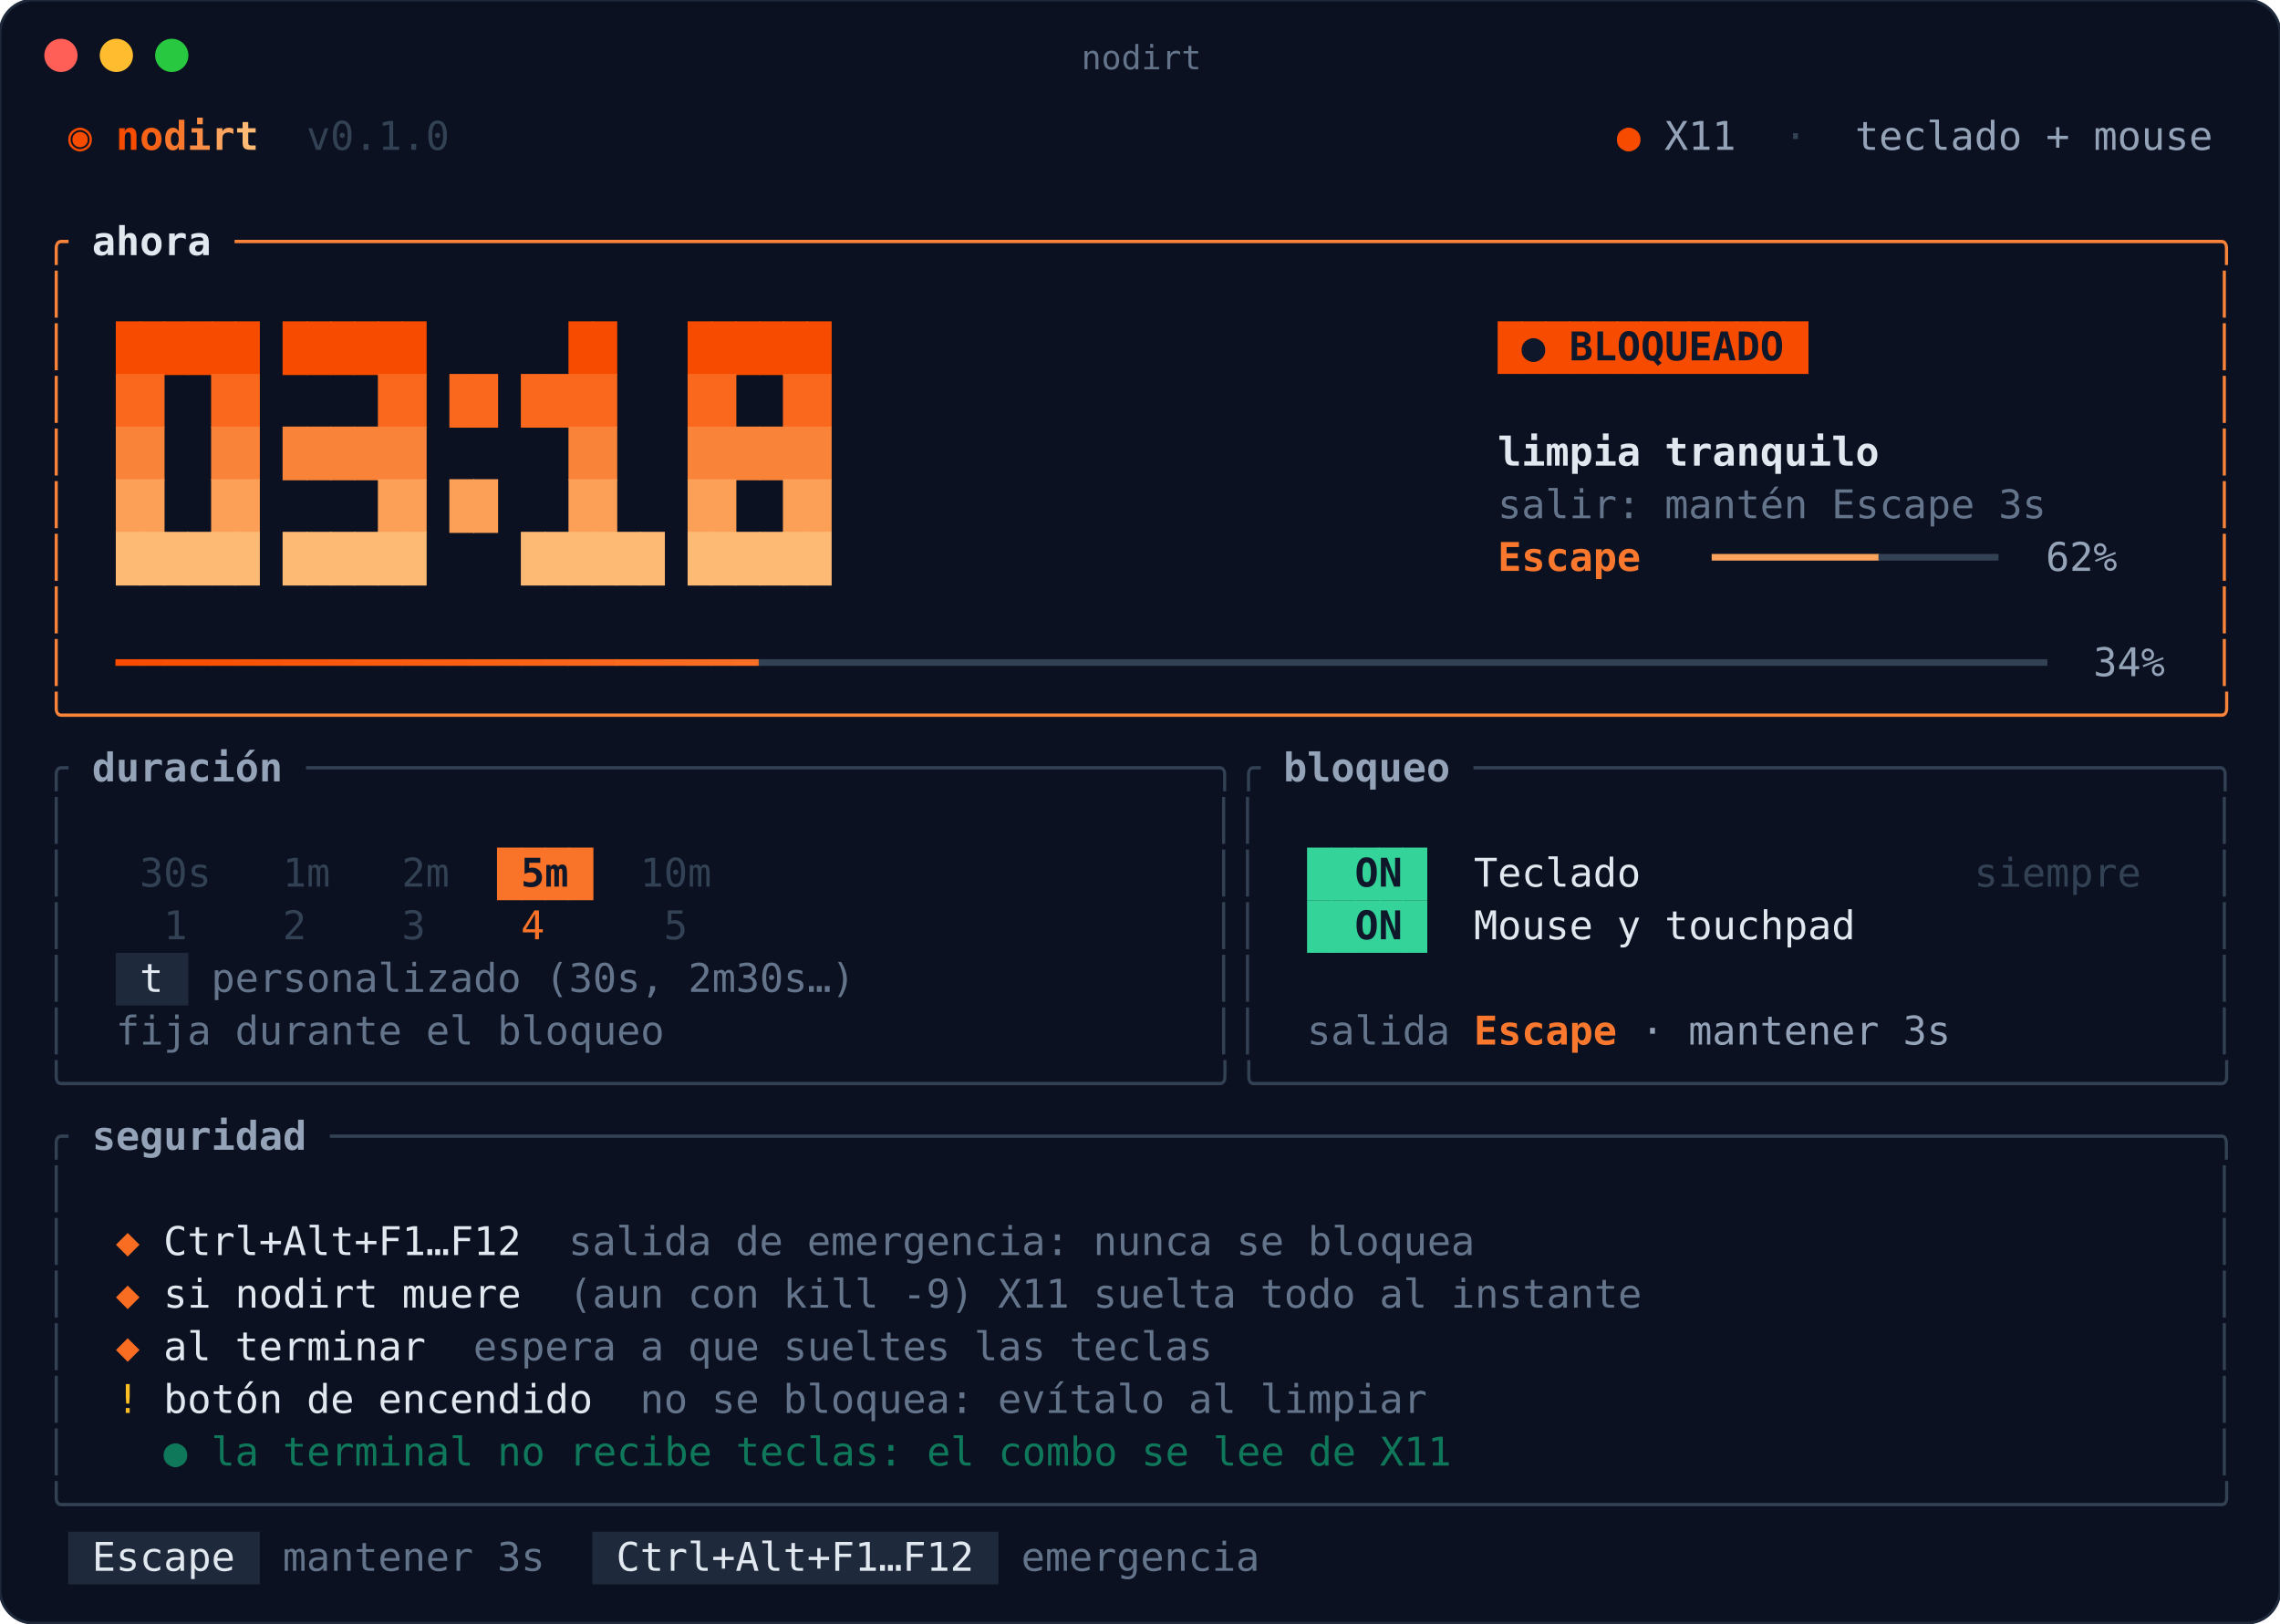
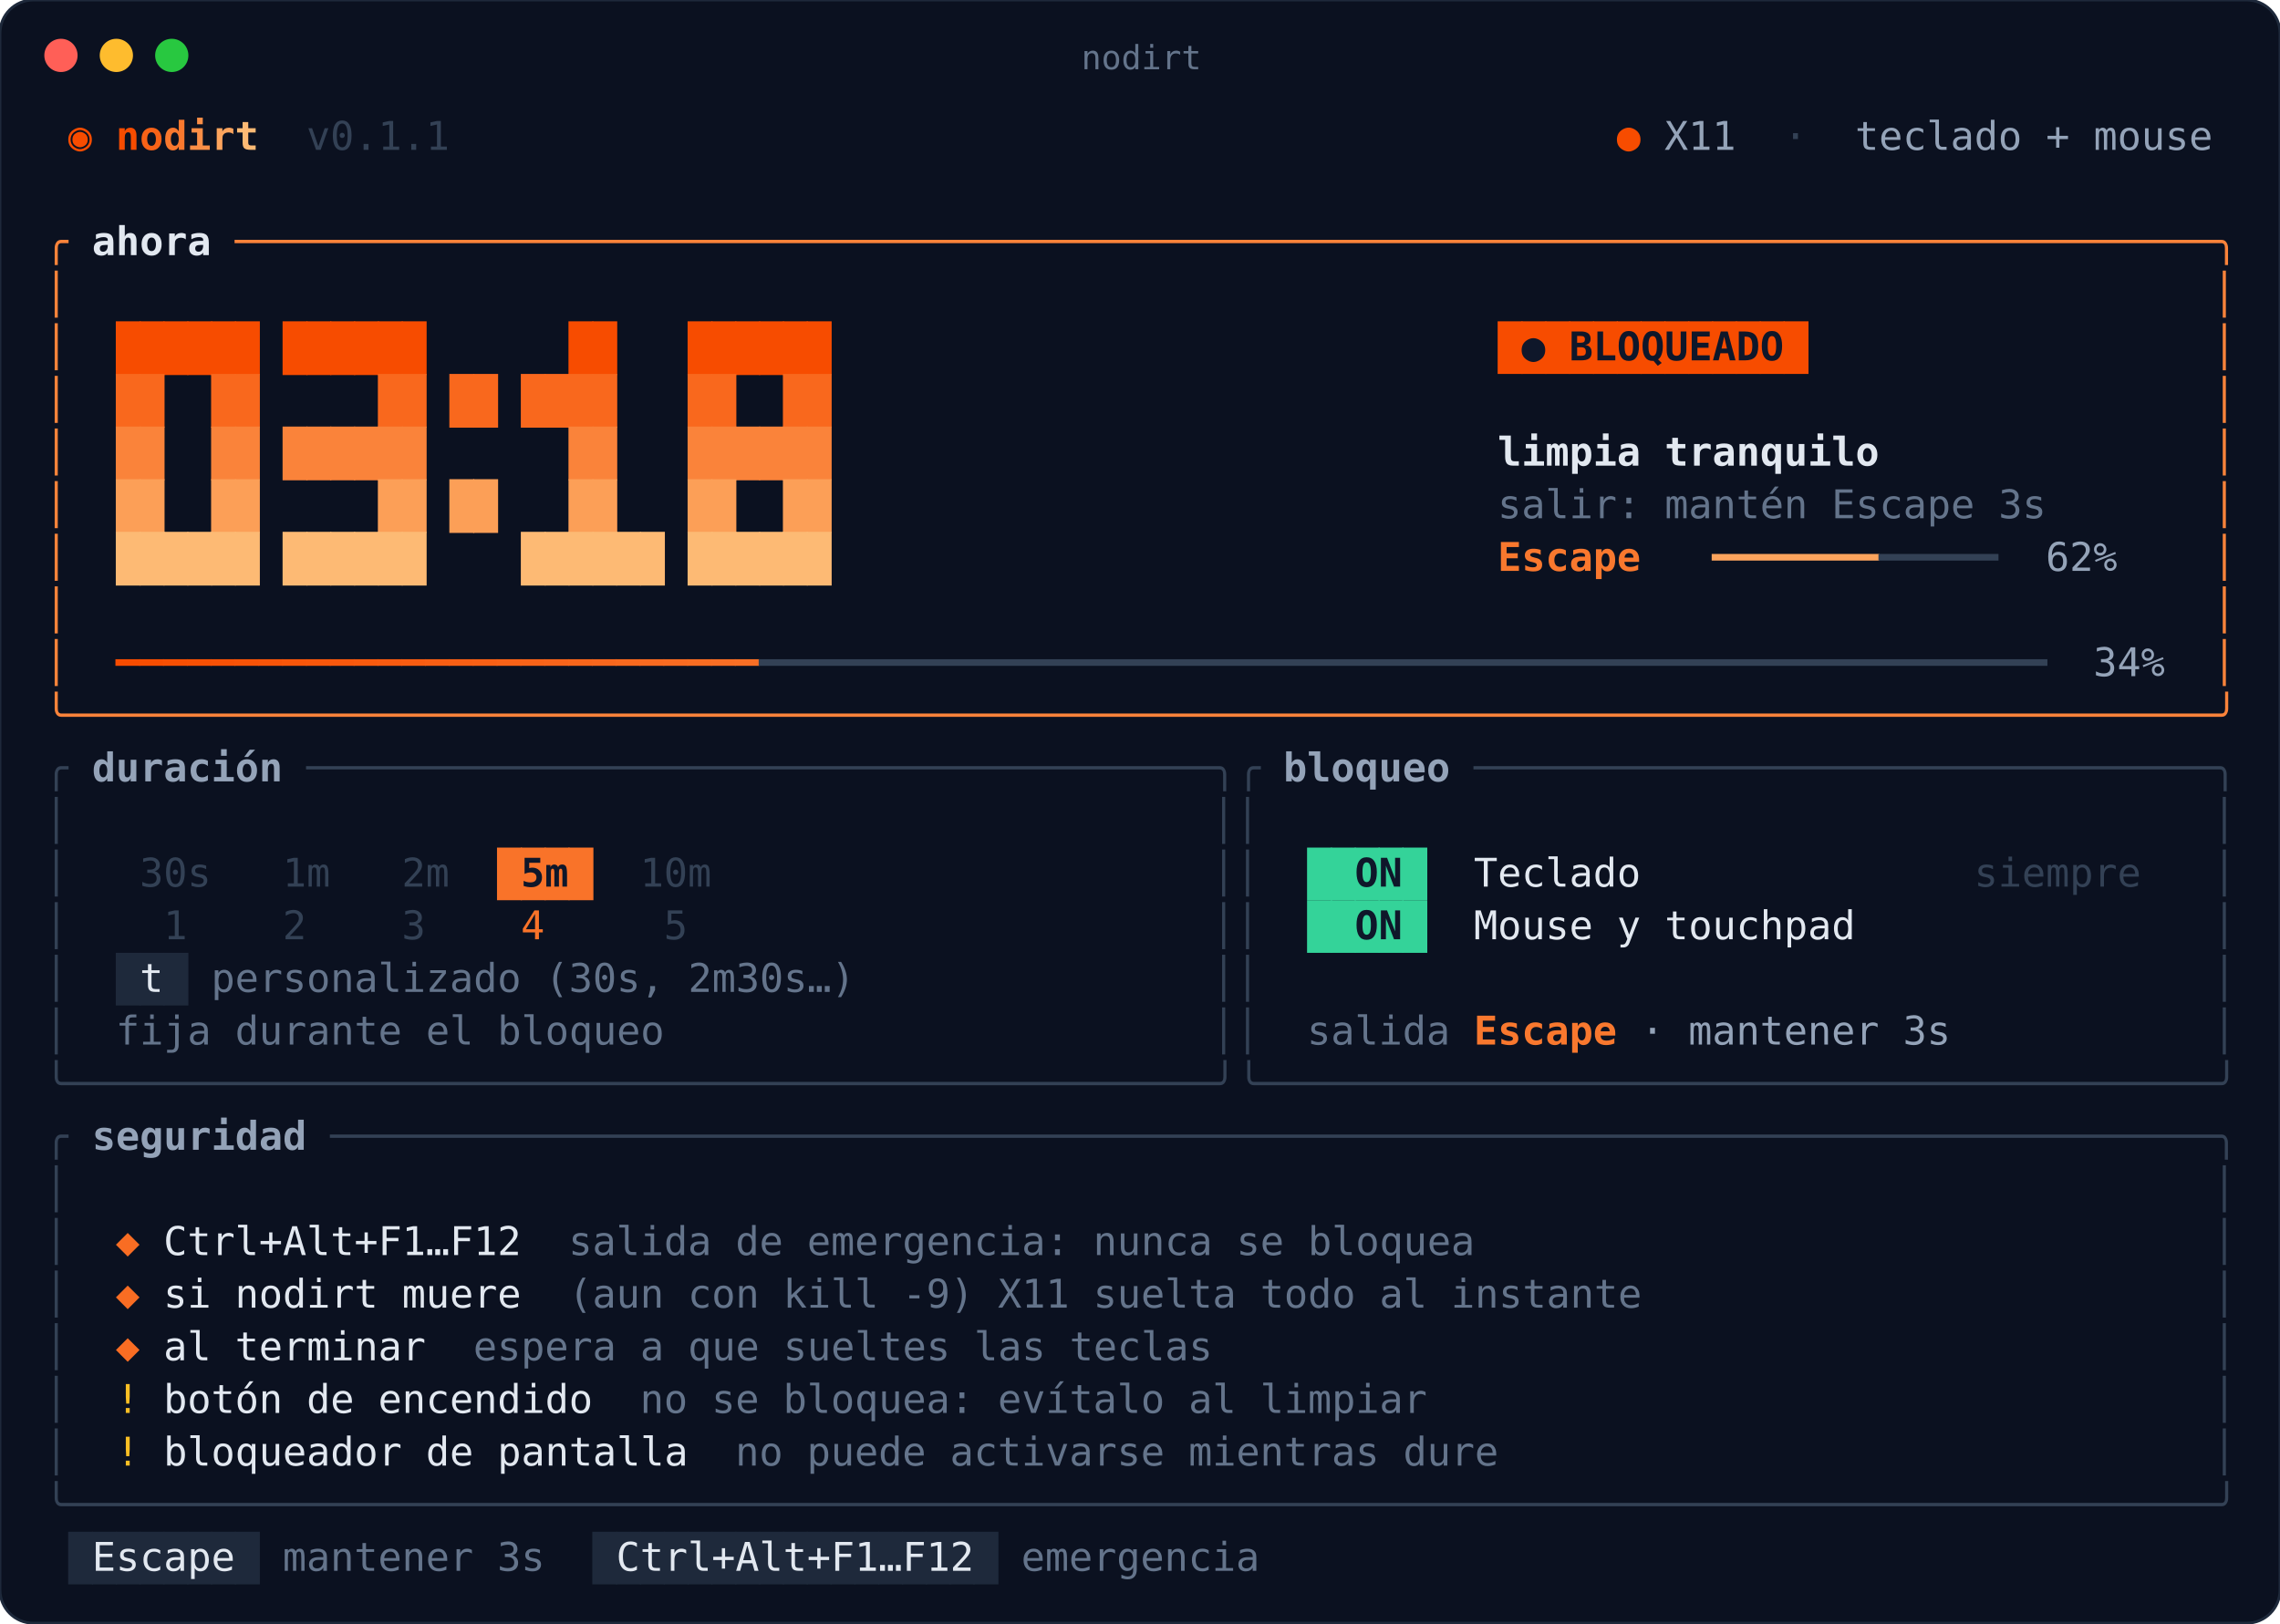
<svg xmlns="http://www.w3.org/2000/svg" xml:space="preserve" width="823" height="586" viewBox="0 0 823 586">
  <style>text{font-family:"JetBrains Mono","Fira Code","DejaVu Sans Mono",Menlo,Consolas,monospace;font-size:14.3px;white-space:pre}</style>
  <rect width="100%" height="100%" rx="12" fill="#0b1120" stroke="#1e293b" />
  <circle cx="22" cy="20" r="6" fill="#ff5f57" />
  <circle cx="42" cy="20" r="6" fill="#febc2e" />
  <circle cx="62" cy="20" r="6" fill="#28c840" />
  <text x="412" y="25" fill="#64748b" text-anchor="middle" style="font-size:12px">nodirt</text>
  <text x="24.6" y="54.1" fill="#f74c00" textLength="17.2" lengthAdjust="spacingAndGlyphs">◉ </text>
  <text x="41.8" y="54.1" fill="#f74c00" font-weight="700" textLength="8.6" lengthAdjust="spacingAndGlyphs">n</text>
  <text x="50.4" y="54.1" fill="#f86217" font-weight="700" textLength="8.6" lengthAdjust="spacingAndGlyphs">o</text>
  <text x="59.0" y="54.1" fill="#f9782e" font-weight="700" textLength="8.6" lengthAdjust="spacingAndGlyphs">d</text>
  <text x="67.6" y="54.1" fill="#fb8e46" font-weight="700" textLength="8.6" lengthAdjust="spacingAndGlyphs">i</text>
  <text x="76.2" y="54.1" fill="#fca45d" font-weight="700" textLength="8.6" lengthAdjust="spacingAndGlyphs">r</text>
  <text x="84.8" y="54.1" fill="#fdba74" font-weight="700" textLength="8.6" lengthAdjust="spacingAndGlyphs">t</text>
-   <text x="93.4" y="54.1" fill="#334155" textLength="68.8" lengthAdjust="spacingAndGlyphs">  v0.1.0</text>
+   <text x="93.4" y="54.1" fill="#334155" textLength="68.8" lengthAdjust="spacingAndGlyphs">  v0.1.1</text>
  <text x="583.6" y="54.1" fill="#f74c00" textLength="17.2" lengthAdjust="spacingAndGlyphs">● </text>
  <text x="600.8" y="54.1" fill="#94a3b8" textLength="25.8" lengthAdjust="spacingAndGlyphs">X11</text>
  <text x="626.6" y="54.1" fill="#334155" textLength="43.0" lengthAdjust="spacingAndGlyphs">  ·  </text>
  <text x="669.6" y="54.1" fill="#94a3b8" textLength="129.0" lengthAdjust="spacingAndGlyphs">teclado + mouse</text>
  <text x="16.0" y="92.1" fill="#fa833a" textLength="17.2" lengthAdjust="spacingAndGlyphs">╭ </text>
  <text x="33.2" y="92.1" fill="#e2e8f0" font-weight="700" textLength="43.0" lengthAdjust="spacingAndGlyphs">ahora</text>
  <text x="76.2" y="92.1" fill="#fa833a" textLength="731.0" lengthAdjust="spacingAndGlyphs"> ───────────────────────────────────────────────────────────────────────────────────╮</text>
  <text x="16.0" y="111.1" fill="#fa833a" textLength="8.6" lengthAdjust="spacingAndGlyphs">│</text>
  <text x="798.6" y="111.1" fill="#fa833a" textLength="8.6" lengthAdjust="spacingAndGlyphs">│</text>
  <rect x="41.8" y="116.0" width="9.0" height="19.4" fill="#f74c00" />
  <rect x="50.4" y="116.0" width="9.0" height="19.4" fill="#f74c00" />
  <rect x="59.0" y="116.0" width="9.0" height="19.4" fill="#f74c00" />
  <rect x="67.6" y="116.0" width="9.0" height="19.4" fill="#f74c00" />
  <rect x="76.2" y="116.0" width="9.0" height="19.4" fill="#f74c00" />
  <rect x="84.8" y="116.0" width="9.0" height="19.4" fill="#f74c00" />
  <rect x="102.0" y="116.0" width="9.0" height="19.4" fill="#f74c00" />
  <rect x="110.6" y="116.0" width="9.0" height="19.4" fill="#f74c00" />
  <rect x="119.2" y="116.0" width="9.0" height="19.4" fill="#f74c00" />
  <rect x="127.8" y="116.0" width="9.0" height="19.4" fill="#f74c00" />
  <rect x="136.4" y="116.0" width="9.0" height="19.4" fill="#f74c00" />
  <rect x="145.0" y="116.0" width="9.0" height="19.4" fill="#f74c00" />
  <rect x="205.2" y="116.0" width="9.0" height="19.4" fill="#f74c00" />
  <rect x="213.8" y="116.0" width="9.0" height="19.4" fill="#f74c00" />
  <rect x="248.2" y="116.0" width="9.0" height="19.4" fill="#f74c00" />
  <rect x="256.8" y="116.0" width="9.0" height="19.4" fill="#f74c00" />
  <rect x="265.4" y="116.0" width="9.0" height="19.4" fill="#f74c00" />
  <rect x="274.0" y="116.0" width="9.0" height="19.4" fill="#f74c00" />
  <rect x="282.6" y="116.0" width="9.0" height="19.4" fill="#f74c00" />
  <rect x="291.2" y="116.0" width="9.0" height="19.4" fill="#f74c00" />
  <rect x="540.6" y="116.0" width="9.0" height="19" fill="#f74c00" />
  <rect x="549.2" y="116.0" width="9.0" height="19" fill="#f74c00" />
  <rect x="557.8" y="116.0" width="9.0" height="19" fill="#f74c00" />
  <rect x="566.4" y="116.0" width="9.0" height="19" fill="#f74c00" />
  <rect x="575.0" y="116.0" width="9.0" height="19" fill="#f74c00" />
  <rect x="583.6" y="116.0" width="9.0" height="19" fill="#f74c00" />
  <rect x="592.2" y="116.0" width="9.0" height="19" fill="#f74c00" />
  <rect x="600.8" y="116.0" width="9.0" height="19" fill="#f74c00" />
  <rect x="609.4" y="116.0" width="9.0" height="19" fill="#f74c00" />
  <rect x="618.0" y="116.0" width="9.0" height="19" fill="#f74c00" />
  <rect x="626.6" y="116.0" width="9.0" height="19" fill="#f74c00" />
  <rect x="635.2" y="116.0" width="9.0" height="19" fill="#f74c00" />
  <rect x="643.8" y="116.0" width="9.0" height="19" fill="#f74c00" />
  <text x="16.0" y="130.1" fill="#fa833a" textLength="8.6" lengthAdjust="spacingAndGlyphs">│</text>
  <text x="540.6" y="130.1" fill="#0f172a" font-weight="700" textLength="111.8" lengthAdjust="spacingAndGlyphs"> ● BLOQUEADO </text>
  <text x="798.6" y="130.1" fill="#fa833a" textLength="8.6" lengthAdjust="spacingAndGlyphs">│</text>
  <rect x="41.8" y="135.0" width="9.0" height="19.4" fill="#f9681d" />
  <rect x="50.4" y="135.0" width="9.0" height="19.4" fill="#f9681d" />
  <rect x="76.2" y="135.0" width="9.0" height="19.4" fill="#f9681d" />
  <rect x="84.8" y="135.0" width="9.0" height="19.4" fill="#f9681d" />
  <rect x="136.4" y="135.0" width="9.0" height="19.4" fill="#f9681d" />
  <rect x="145.0" y="135.0" width="9.0" height="19.4" fill="#f9681d" />
  <rect x="162.2" y="135.0" width="9.0" height="19.4" fill="#f9681d" />
  <rect x="170.8" y="135.0" width="9.0" height="19.4" fill="#f9681d" />
  <rect x="188.0" y="135.0" width="9.0" height="19.4" fill="#f9681d" />
  <rect x="196.6" y="135.0" width="9.0" height="19.4" fill="#f9681d" />
  <rect x="205.2" y="135.0" width="9.0" height="19.4" fill="#f9681d" />
  <rect x="213.8" y="135.0" width="9.0" height="19.4" fill="#f9681d" />
  <rect x="248.2" y="135.0" width="9.0" height="19.4" fill="#f9681d" />
  <rect x="256.8" y="135.0" width="9.0" height="19.4" fill="#f9681d" />
  <rect x="282.6" y="135.0" width="9.0" height="19.4" fill="#f9681d" />
  <rect x="291.2" y="135.0" width="9.0" height="19.4" fill="#f9681d" />
  <text x="16.0" y="149.1" fill="#fa833a" textLength="8.6" lengthAdjust="spacingAndGlyphs">│</text>
  <text x="798.6" y="149.1" fill="#fa833a" textLength="8.6" lengthAdjust="spacingAndGlyphs">│</text>
  <rect x="41.8" y="154.0" width="9.0" height="19.4" fill="#fa833a" />
  <rect x="50.4" y="154.0" width="9.0" height="19.4" fill="#fa833a" />
  <rect x="76.2" y="154.0" width="9.0" height="19.4" fill="#fa833a" />
  <rect x="84.8" y="154.0" width="9.0" height="19.4" fill="#fa833a" />
  <rect x="102.0" y="154.0" width="9.0" height="19.4" fill="#fa833a" />
  <rect x="110.6" y="154.0" width="9.0" height="19.4" fill="#fa833a" />
  <rect x="119.2" y="154.0" width="9.0" height="19.4" fill="#fa833a" />
  <rect x="127.8" y="154.0" width="9.0" height="19.4" fill="#fa833a" />
  <rect x="136.4" y="154.0" width="9.0" height="19.4" fill="#fa833a" />
  <rect x="145.0" y="154.0" width="9.0" height="19.4" fill="#fa833a" />
  <rect x="205.2" y="154.0" width="9.0" height="19.4" fill="#fa833a" />
  <rect x="213.8" y="154.0" width="9.0" height="19.4" fill="#fa833a" />
  <rect x="248.2" y="154.0" width="9.0" height="19.4" fill="#fa833a" />
  <rect x="256.8" y="154.0" width="9.0" height="19.4" fill="#fa833a" />
  <rect x="265.4" y="154.0" width="9.0" height="19.4" fill="#fa833a" />
  <rect x="274.0" y="154.0" width="9.0" height="19.4" fill="#fa833a" />
  <rect x="282.6" y="154.0" width="9.0" height="19.4" fill="#fa833a" />
  <rect x="291.2" y="154.0" width="9.0" height="19.4" fill="#fa833a" />
  <text x="16.0" y="168.1" fill="#fa833a" textLength="8.6" lengthAdjust="spacingAndGlyphs">│</text>
  <text x="540.6" y="168.1" fill="#e2e8f0" font-weight="700" textLength="137.6" lengthAdjust="spacingAndGlyphs">limpia tranquilo</text>
  <text x="798.6" y="168.1" fill="#fa833a" textLength="8.6" lengthAdjust="spacingAndGlyphs">│</text>
  <rect x="41.8" y="173.0" width="9.0" height="19.4" fill="#fc9f57" />
  <rect x="50.4" y="173.0" width="9.0" height="19.4" fill="#fc9f57" />
  <rect x="76.2" y="173.0" width="9.0" height="19.4" fill="#fc9f57" />
  <rect x="84.8" y="173.0" width="9.0" height="19.4" fill="#fc9f57" />
  <rect x="136.4" y="173.0" width="9.0" height="19.4" fill="#fc9f57" />
  <rect x="145.0" y="173.0" width="9.0" height="19.4" fill="#fc9f57" />
  <rect x="162.2" y="173.0" width="9.0" height="19.4" fill="#fc9f57" />
  <rect x="170.8" y="173.0" width="9.0" height="19.4" fill="#fc9f57" />
  <rect x="205.2" y="173.0" width="9.0" height="19.4" fill="#fc9f57" />
  <rect x="213.8" y="173.0" width="9.0" height="19.4" fill="#fc9f57" />
  <rect x="248.2" y="173.0" width="9.0" height="19.4" fill="#fc9f57" />
  <rect x="256.8" y="173.0" width="9.0" height="19.4" fill="#fc9f57" />
  <rect x="282.6" y="173.0" width="9.0" height="19.4" fill="#fc9f57" />
  <rect x="291.2" y="173.0" width="9.0" height="19.4" fill="#fc9f57" />
  <text x="16.0" y="187.1" fill="#fa833a" textLength="8.6" lengthAdjust="spacingAndGlyphs">│</text>
  <text x="540.6" y="187.1" fill="#64748b" textLength="197.8" lengthAdjust="spacingAndGlyphs">salir: mantén Escape 3s</text>
  <text x="798.6" y="187.1" fill="#fa833a" textLength="8.6" lengthAdjust="spacingAndGlyphs">│</text>
  <rect x="41.8" y="192.0" width="9.0" height="19.4" fill="#fdba74" />
  <rect x="50.4" y="192.0" width="9.0" height="19.4" fill="#fdba74" />
  <rect x="59.0" y="192.0" width="9.0" height="19.4" fill="#fdba74" />
  <rect x="67.6" y="192.0" width="9.0" height="19.4" fill="#fdba74" />
  <rect x="76.2" y="192.0" width="9.0" height="19.4" fill="#fdba74" />
  <rect x="84.8" y="192.0" width="9.0" height="19.4" fill="#fdba74" />
  <rect x="102.0" y="192.0" width="9.0" height="19.4" fill="#fdba74" />
  <rect x="110.6" y="192.0" width="9.0" height="19.4" fill="#fdba74" />
  <rect x="119.2" y="192.0" width="9.0" height="19.4" fill="#fdba74" />
  <rect x="127.8" y="192.0" width="9.0" height="19.4" fill="#fdba74" />
  <rect x="136.4" y="192.0" width="9.0" height="19.4" fill="#fdba74" />
  <rect x="145.0" y="192.0" width="9.0" height="19.4" fill="#fdba74" />
  <rect x="188.0" y="192.0" width="9.0" height="19.4" fill="#fdba74" />
  <rect x="196.6" y="192.0" width="9.0" height="19.4" fill="#fdba74" />
  <rect x="205.2" y="192.0" width="9.0" height="19.4" fill="#fdba74" />
  <rect x="213.8" y="192.0" width="9.0" height="19.4" fill="#fdba74" />
  <rect x="222.4" y="192.0" width="9.0" height="19.4" fill="#fdba74" />
  <rect x="231.0" y="192.0" width="9.0" height="19.4" fill="#fdba74" />
  <rect x="248.2" y="192.0" width="9.0" height="19.4" fill="#fdba74" />
  <rect x="256.8" y="192.0" width="9.0" height="19.4" fill="#fdba74" />
  <rect x="265.4" y="192.0" width="9.0" height="19.4" fill="#fdba74" />
  <rect x="274.0" y="192.0" width="9.0" height="19.4" fill="#fdba74" />
  <rect x="282.6" y="192.0" width="9.0" height="19.4" fill="#fdba74" />
  <rect x="291.2" y="192.0" width="9.0" height="19.4" fill="#fdba74" />
  <text x="16.0" y="206.1" fill="#fa833a" textLength="8.6" lengthAdjust="spacingAndGlyphs">│</text>
  <text x="540.6" y="206.1" fill="#f9782e" font-weight="700" textLength="77.4" lengthAdjust="spacingAndGlyphs">Escape   </text>
  <text x="618.0" y="206.1" fill="#fca45d" textLength="60.2" lengthAdjust="spacingAndGlyphs">━━━━━━━</text>
  <text x="678.2" y="206.1" fill="#334155" textLength="43.0" lengthAdjust="spacingAndGlyphs">━━━━━</text>
  <text x="721.2" y="206.1" fill="#94a3b8" textLength="43.0" lengthAdjust="spacingAndGlyphs">  62%</text>
  <text x="798.6" y="206.1" fill="#fa833a" textLength="8.6" lengthAdjust="spacingAndGlyphs">│</text>
  <text x="16.0" y="225.1" fill="#fa833a" textLength="8.6" lengthAdjust="spacingAndGlyphs">│</text>
  <text x="798.6" y="225.1" fill="#fa833a" textLength="8.6" lengthAdjust="spacingAndGlyphs">│</text>
  <text x="16.0" y="244.1" fill="#fa833a" textLength="8.6" lengthAdjust="spacingAndGlyphs">│</text>
  <text x="41.8" y="244.1" fill="#f74c00" textLength="8.6" lengthAdjust="spacingAndGlyphs">━</text>
  <text x="50.4" y="244.1" fill="#f74d01" textLength="8.6" lengthAdjust="spacingAndGlyphs">━</text>
  <text x="59.0" y="244.1" fill="#f74f03" textLength="8.6" lengthAdjust="spacingAndGlyphs">━</text>
  <text x="67.6" y="244.1" fill="#f75004" textLength="8.6" lengthAdjust="spacingAndGlyphs">━</text>
  <text x="76.2" y="244.1" fill="#f75106" textLength="8.6" lengthAdjust="spacingAndGlyphs">━</text>
  <text x="84.8" y="244.1" fill="#f75307" textLength="8.6" lengthAdjust="spacingAndGlyphs">━</text>
  <text x="93.4" y="244.1" fill="#f75409" textLength="8.6" lengthAdjust="spacingAndGlyphs">━</text>
  <text x="102.0" y="244.1" fill="#f8560a" textLength="8.6" lengthAdjust="spacingAndGlyphs">━</text>
  <text x="110.6" y="244.1" fill="#f8570b" textLength="8.6" lengthAdjust="spacingAndGlyphs">━</text>
  <text x="119.2" y="244.1" fill="#f8580d" textLength="8.6" lengthAdjust="spacingAndGlyphs">━</text>
  <text x="127.8" y="244.1" fill="#f85a0e" textLength="8.6" lengthAdjust="spacingAndGlyphs">━</text>
  <text x="136.4" y="244.1" fill="#f85b10" textLength="8.6" lengthAdjust="spacingAndGlyphs">━</text>
  <text x="145.0" y="244.1" fill="#f85c11" textLength="8.6" lengthAdjust="spacingAndGlyphs">━</text>
  <text x="153.6" y="244.1" fill="#f85e13" textLength="8.6" lengthAdjust="spacingAndGlyphs">━</text>
  <text x="162.2" y="244.1" fill="#f85f14" textLength="8.6" lengthAdjust="spacingAndGlyphs">━</text>
  <text x="170.8" y="244.1" fill="#f86015" textLength="8.6" lengthAdjust="spacingAndGlyphs">━</text>
  <text x="179.4" y="244.1" fill="#f86217" textLength="8.6" lengthAdjust="spacingAndGlyphs">━</text>
  <text x="188.0" y="244.1" fill="#f86318" textLength="8.6" lengthAdjust="spacingAndGlyphs">━</text>
  <text x="196.6" y="244.1" fill="#f8641a" textLength="8.6" lengthAdjust="spacingAndGlyphs">━</text>
  <text x="205.2" y="244.1" fill="#f8661b" textLength="8.6" lengthAdjust="spacingAndGlyphs">━</text>
  <text x="213.8" y="244.1" fill="#f8671d" textLength="8.6" lengthAdjust="spacingAndGlyphs">━</text>
  <text x="222.4" y="244.1" fill="#f9691e" textLength="8.6" lengthAdjust="spacingAndGlyphs">━</text>
  <text x="231.0" y="244.1" fill="#f96a20" textLength="8.6" lengthAdjust="spacingAndGlyphs">━</text>
  <text x="239.6" y="244.1" fill="#f96b21" textLength="8.6" lengthAdjust="spacingAndGlyphs">━</text>
  <text x="248.2" y="244.1" fill="#f96d22" textLength="8.6" lengthAdjust="spacingAndGlyphs">━</text>
  <text x="256.8" y="244.1" fill="#f96e24" textLength="8.6" lengthAdjust="spacingAndGlyphs">━</text>
  <text x="265.4" y="244.1" fill="#f96f25" textLength="8.6" lengthAdjust="spacingAndGlyphs">━</text>
  <text x="274.0" y="244.1" fill="#334155" textLength="464.4" lengthAdjust="spacingAndGlyphs">━━━━━━━━━━━━━━━━━━━━━━━━━━━━━━━━━━━━━━━━━━━━━━━━━━━━━━</text>
  <text x="738.4" y="244.1" fill="#94a3b8" textLength="43.0" lengthAdjust="spacingAndGlyphs">  34%</text>
  <text x="798.6" y="244.1" fill="#fa833a" textLength="8.6" lengthAdjust="spacingAndGlyphs">│</text>
  <text x="16.0" y="263.1" fill="#fa833a" textLength="791.2" lengthAdjust="spacingAndGlyphs">╰──────────────────────────────────────────────────────────────────────────────────────────╯</text>
  <text x="16.0" y="282.1" fill="#334155" textLength="17.2" lengthAdjust="spacingAndGlyphs">╭ </text>
  <text x="33.2" y="282.1" fill="#94a3b8" font-weight="700" textLength="68.8" lengthAdjust="spacingAndGlyphs">duración</text>
  <text x="102.0" y="282.1" fill="#334155" textLength="361.2" lengthAdjust="spacingAndGlyphs"> ──────────────────────────────────────╮╭ </text>
  <text x="463.2" y="282.1" fill="#94a3b8" font-weight="700" textLength="60.2" lengthAdjust="spacingAndGlyphs">bloqueo</text>
  <text x="523.4" y="282.1" fill="#334155" textLength="283.8" lengthAdjust="spacingAndGlyphs"> ───────────────────────────────╮</text>
  <text x="16.0" y="301.1" fill="#334155" textLength="8.6" lengthAdjust="spacingAndGlyphs">│</text>
  <text x="437.4" y="301.1" fill="#334155" textLength="17.2" lengthAdjust="spacingAndGlyphs">││</text>
  <text x="798.6" y="301.1" fill="#334155" textLength="8.6" lengthAdjust="spacingAndGlyphs">│</text>
  <rect x="179.4" y="306.0" width="9.0" height="19" fill="#f97329" />
  <rect x="188.0" y="306.0" width="9.0" height="19" fill="#f97329" />
  <rect x="196.6" y="306.0" width="9.0" height="19" fill="#f97329" />
  <rect x="205.2" y="306.0" width="9.0" height="19" fill="#f97329" />
  <rect x="471.8" y="306.0" width="9.0" height="19" fill="#34d399" />
  <rect x="480.4" y="306.0" width="9.0" height="19" fill="#34d399" />
  <rect x="489.0" y="306.0" width="9.0" height="19" fill="#34d399" />
  <rect x="497.6" y="306.0" width="9.0" height="19" fill="#34d399" />
  <rect x="506.2" y="306.0" width="9.0" height="19" fill="#34d399" />
  <text x="16.0" y="320.1" fill="#334155" textLength="8.6" lengthAdjust="spacingAndGlyphs">│</text>
  <text x="41.8" y="320.1" fill="#334155" textLength="43.0" lengthAdjust="spacingAndGlyphs"> 30s </text>
  <text x="93.4" y="320.1" fill="#334155" textLength="34.4" lengthAdjust="spacingAndGlyphs"> 1m </text>
  <text x="136.4" y="320.1" fill="#334155" textLength="34.4" lengthAdjust="spacingAndGlyphs"> 2m </text>
  <text x="179.4" y="320.1" fill="#0f172a" font-weight="700" textLength="34.4" lengthAdjust="spacingAndGlyphs"> 5m </text>
  <text x="222.4" y="320.1" fill="#334155" textLength="43.0" lengthAdjust="spacingAndGlyphs"> 10m </text>
  <text x="437.4" y="320.1" fill="#334155" textLength="17.2" lengthAdjust="spacingAndGlyphs">││</text>
  <text x="471.8" y="320.1" fill="#0f172a" font-weight="700" textLength="43.0" lengthAdjust="spacingAndGlyphs">  ON </text>
  <text x="532.0" y="320.1" fill="#e2e8f0" textLength="60.2" lengthAdjust="spacingAndGlyphs">Teclado</text>
  <text x="712.6" y="320.1" fill="#334155" textLength="60.2" lengthAdjust="spacingAndGlyphs">siempre</text>
  <text x="798.6" y="320.1" fill="#334155" textLength="8.6" lengthAdjust="spacingAndGlyphs">│</text>
  <rect x="471.8" y="325.0" width="9.0" height="19" fill="#34d399" />
  <rect x="480.4" y="325.0" width="9.0" height="19" fill="#34d399" />
  <rect x="489.0" y="325.0" width="9.0" height="19" fill="#34d399" />
  <rect x="497.6" y="325.0" width="9.0" height="19" fill="#34d399" />
  <rect x="506.2" y="325.0" width="9.0" height="19" fill="#34d399" />
  <text x="16.0" y="339.1" fill="#334155" textLength="8.6" lengthAdjust="spacingAndGlyphs">│</text>
  <text x="41.8" y="339.1" fill="#334155" textLength="43.0" lengthAdjust="spacingAndGlyphs">  1  </text>
  <text x="93.4" y="339.1" fill="#334155" textLength="34.4" lengthAdjust="spacingAndGlyphs"> 2  </text>
  <text x="136.4" y="339.1" fill="#334155" textLength="34.4" lengthAdjust="spacingAndGlyphs"> 3  </text>
  <text x="179.4" y="339.1" fill="#f97329" textLength="34.4" lengthAdjust="spacingAndGlyphs"> 4  </text>
  <text x="222.4" y="339.1" fill="#334155" textLength="43.0" lengthAdjust="spacingAndGlyphs">  5  </text>
  <text x="437.4" y="339.1" fill="#334155" textLength="17.2" lengthAdjust="spacingAndGlyphs">││</text>
  <text x="471.8" y="339.1" fill="#0f172a" font-weight="700" textLength="43.0" lengthAdjust="spacingAndGlyphs">  ON </text>
  <text x="532.0" y="339.1" fill="#e2e8f0" textLength="137.6" lengthAdjust="spacingAndGlyphs">Mouse y touchpad</text>
  <text x="798.6" y="339.1" fill="#334155" textLength="8.6" lengthAdjust="spacingAndGlyphs">│</text>
  <rect x="41.8" y="344.0" width="9.0" height="19" fill="#1e293b" />
  <rect x="50.4" y="344.0" width="9.0" height="19" fill="#1e293b" />
  <rect x="59.0" y="344.0" width="9.0" height="19" fill="#1e293b" />
  <text x="16.0" y="358.1" fill="#334155" textLength="8.6" lengthAdjust="spacingAndGlyphs">│</text>
  <text x="41.8" y="358.1" fill="#e2e8f0" textLength="25.8" lengthAdjust="spacingAndGlyphs"> t </text>
  <text x="67.6" y="358.1" fill="#64748b" textLength="240.8" lengthAdjust="spacingAndGlyphs"> personalizado (30s, 2m30s…)</text>
  <text x="437.4" y="358.1" fill="#334155" textLength="17.2" lengthAdjust="spacingAndGlyphs">││</text>
  <text x="798.6" y="358.1" fill="#334155" textLength="8.6" lengthAdjust="spacingAndGlyphs">│</text>
  <text x="16.0" y="377.1" fill="#334155" textLength="8.6" lengthAdjust="spacingAndGlyphs">│</text>
  <text x="41.8" y="377.1" fill="#64748b" textLength="197.8" lengthAdjust="spacingAndGlyphs">fija durante el bloqueo</text>
  <text x="437.4" y="377.1" fill="#334155" textLength="17.2" lengthAdjust="spacingAndGlyphs">││</text>
  <text x="471.8" y="377.1" fill="#64748b" textLength="60.2" lengthAdjust="spacingAndGlyphs">salida </text>
  <text x="532.0" y="377.1" fill="#f9782e" font-weight="700" textLength="51.6" lengthAdjust="spacingAndGlyphs">Escape</text>
  <text x="583.6" y="377.1" fill="#94a3b8" textLength="120.4" lengthAdjust="spacingAndGlyphs"> · mantener 3s</text>
  <text x="798.6" y="377.1" fill="#334155" textLength="8.6" lengthAdjust="spacingAndGlyphs">│</text>
  <text x="16.0" y="396.1" fill="#334155" textLength="791.2" lengthAdjust="spacingAndGlyphs">╰────────────────────────────────────────────────╯╰────────────────────────────────────────╯</text>
  <text x="16.0" y="415.1" fill="#334155" textLength="17.2" lengthAdjust="spacingAndGlyphs">╭ </text>
  <text x="33.2" y="415.1" fill="#94a3b8" font-weight="700" textLength="77.4" lengthAdjust="spacingAndGlyphs">seguridad</text>
  <text x="110.6" y="415.1" fill="#334155" textLength="696.6" lengthAdjust="spacingAndGlyphs"> ───────────────────────────────────────────────────────────────────────────────╮</text>
  <text x="16.0" y="434.1" fill="#334155" textLength="8.6" lengthAdjust="spacingAndGlyphs">│</text>
  <text x="798.6" y="434.1" fill="#334155" textLength="8.6" lengthAdjust="spacingAndGlyphs">│</text>
  <text x="16.0" y="453.1" fill="#334155" textLength="8.6" lengthAdjust="spacingAndGlyphs">│</text>
  <text x="41.8" y="453.1" fill="#f96d23" textLength="17.2" lengthAdjust="spacingAndGlyphs">◆ </text>
  <text x="59.0" y="453.1" fill="#e2e8f0" textLength="129.0" lengthAdjust="spacingAndGlyphs">Ctrl+Alt+F1…F12</text>
  <text x="188.0" y="453.1" fill="#64748b" textLength="344.0" lengthAdjust="spacingAndGlyphs">  salida de emergencia: nunca se bloquea</text>
  <text x="798.6" y="453.1" fill="#334155" textLength="8.6" lengthAdjust="spacingAndGlyphs">│</text>
  <text x="16.0" y="472.1" fill="#334155" textLength="8.6" lengthAdjust="spacingAndGlyphs">│</text>
  <text x="41.8" y="472.1" fill="#f96d23" textLength="17.2" lengthAdjust="spacingAndGlyphs">◆ </text>
  <text x="59.0" y="472.1" fill="#e2e8f0" textLength="129.0" lengthAdjust="spacingAndGlyphs">si nodirt muere</text>
  <text x="188.0" y="472.1" fill="#64748b" textLength="404.2" lengthAdjust="spacingAndGlyphs">  (aun con kill -9) X11 suelta todo al instante</text>
  <text x="798.6" y="472.1" fill="#334155" textLength="8.6" lengthAdjust="spacingAndGlyphs">│</text>
  <text x="16.0" y="491.1" fill="#334155" textLength="8.6" lengthAdjust="spacingAndGlyphs">│</text>
  <text x="41.8" y="491.1" fill="#f96d23" textLength="17.2" lengthAdjust="spacingAndGlyphs">◆ </text>
  <text x="59.0" y="491.1" fill="#e2e8f0" textLength="94.6" lengthAdjust="spacingAndGlyphs">al terminar</text>
  <text x="153.6" y="491.1" fill="#64748b" textLength="283.8" lengthAdjust="spacingAndGlyphs">  espera a que sueltes las teclas</text>
  <text x="798.6" y="491.1" fill="#334155" textLength="8.6" lengthAdjust="spacingAndGlyphs">│</text>
  <text x="16.0" y="510.1" fill="#334155" textLength="8.6" lengthAdjust="spacingAndGlyphs">│</text>
  <text x="41.8" y="510.1" fill="#fbbf24" textLength="17.2" lengthAdjust="spacingAndGlyphs">! </text>
  <text x="59.0" y="510.1" fill="#e2e8f0" textLength="154.8" lengthAdjust="spacingAndGlyphs">botón de encendido</text>
  <text x="213.8" y="510.1" fill="#64748b" textLength="301.0" lengthAdjust="spacingAndGlyphs">  no se bloquea: evítalo al limpiar</text>
  <text x="798.6" y="510.1" fill="#334155" textLength="8.6" lengthAdjust="spacingAndGlyphs">│</text>
  <text x="16.0" y="529.1" fill="#334155" textLength="8.6" lengthAdjust="spacingAndGlyphs">│</text>
-   <text x="41.8" y="529.1" fill="#10785a" textLength="481.6" lengthAdjust="spacingAndGlyphs">  ● la terminal no recibe teclas: el combo se lee de X11</text>
+   <text x="41.8" y="529.1" fill="#fbbf24" textLength="17.2" lengthAdjust="spacingAndGlyphs">! </text>
+   <text x="59.0" y="529.1" fill="#e2e8f0" textLength="189.2" lengthAdjust="spacingAndGlyphs">bloqueador de pantalla</text>
+   <text x="248.2" y="529.1" fill="#64748b" textLength="292.4" lengthAdjust="spacingAndGlyphs">  no puede activarse mientras dure</text>
  <text x="798.6" y="529.1" fill="#334155" textLength="8.6" lengthAdjust="spacingAndGlyphs">│</text>
  <text x="16.0" y="548.1" fill="#334155" textLength="791.2" lengthAdjust="spacingAndGlyphs">╰──────────────────────────────────────────────────────────────────────────────────────────╯</text>
  <rect x="24.6" y="553.0" width="9.0" height="19" fill="#1e293b" />
  <rect x="33.2" y="553.0" width="9.0" height="19" fill="#1e293b" />
  <rect x="41.8" y="553.0" width="9.0" height="19" fill="#1e293b" />
  <rect x="50.4" y="553.0" width="9.0" height="19" fill="#1e293b" />
  <rect x="59.0" y="553.0" width="9.0" height="19" fill="#1e293b" />
  <rect x="67.6" y="553.0" width="9.0" height="19" fill="#1e293b" />
  <rect x="76.2" y="553.0" width="9.0" height="19" fill="#1e293b" />
  <rect x="84.8" y="553.0" width="9.0" height="19" fill="#1e293b" />
  <rect x="213.8" y="553.0" width="9.0" height="19" fill="#1e293b" />
  <rect x="222.4" y="553.0" width="9.0" height="19" fill="#1e293b" />
  <rect x="231.0" y="553.0" width="9.0" height="19" fill="#1e293b" />
  <rect x="239.6" y="553.0" width="9.0" height="19" fill="#1e293b" />
  <rect x="248.2" y="553.0" width="9.0" height="19" fill="#1e293b" />
  <rect x="256.8" y="553.0" width="9.0" height="19" fill="#1e293b" />
  <rect x="265.4" y="553.0" width="9.0" height="19" fill="#1e293b" />
  <rect x="274.0" y="553.0" width="9.0" height="19" fill="#1e293b" />
  <rect x="282.6" y="553.0" width="9.0" height="19" fill="#1e293b" />
  <rect x="291.2" y="553.0" width="9.0" height="19" fill="#1e293b" />
  <rect x="299.8" y="553.0" width="9.0" height="19" fill="#1e293b" />
  <rect x="308.4" y="553.0" width="9.0" height="19" fill="#1e293b" />
  <rect x="317.0" y="553.0" width="9.0" height="19" fill="#1e293b" />
  <rect x="325.6" y="553.0" width="9.0" height="19" fill="#1e293b" />
  <rect x="334.2" y="553.0" width="9.0" height="19" fill="#1e293b" />
  <rect x="342.8" y="553.0" width="9.0" height="19" fill="#1e293b" />
  <rect x="351.4" y="553.0" width="9.0" height="19" fill="#1e293b" />
  <text x="24.6" y="567.1" fill="#e2e8f0" textLength="68.8" lengthAdjust="spacingAndGlyphs"> Escape </text>
  <text x="93.4" y="567.1" fill="#64748b" textLength="120.4" lengthAdjust="spacingAndGlyphs"> mantener 3s  </text>
  <text x="213.8" y="567.1" fill="#e2e8f0" textLength="146.2" lengthAdjust="spacingAndGlyphs"> Ctrl+Alt+F1…F12 </text>
  <text x="360.0" y="567.1" fill="#64748b" textLength="111.8" lengthAdjust="spacingAndGlyphs"> emergencia  </text>
</svg>
